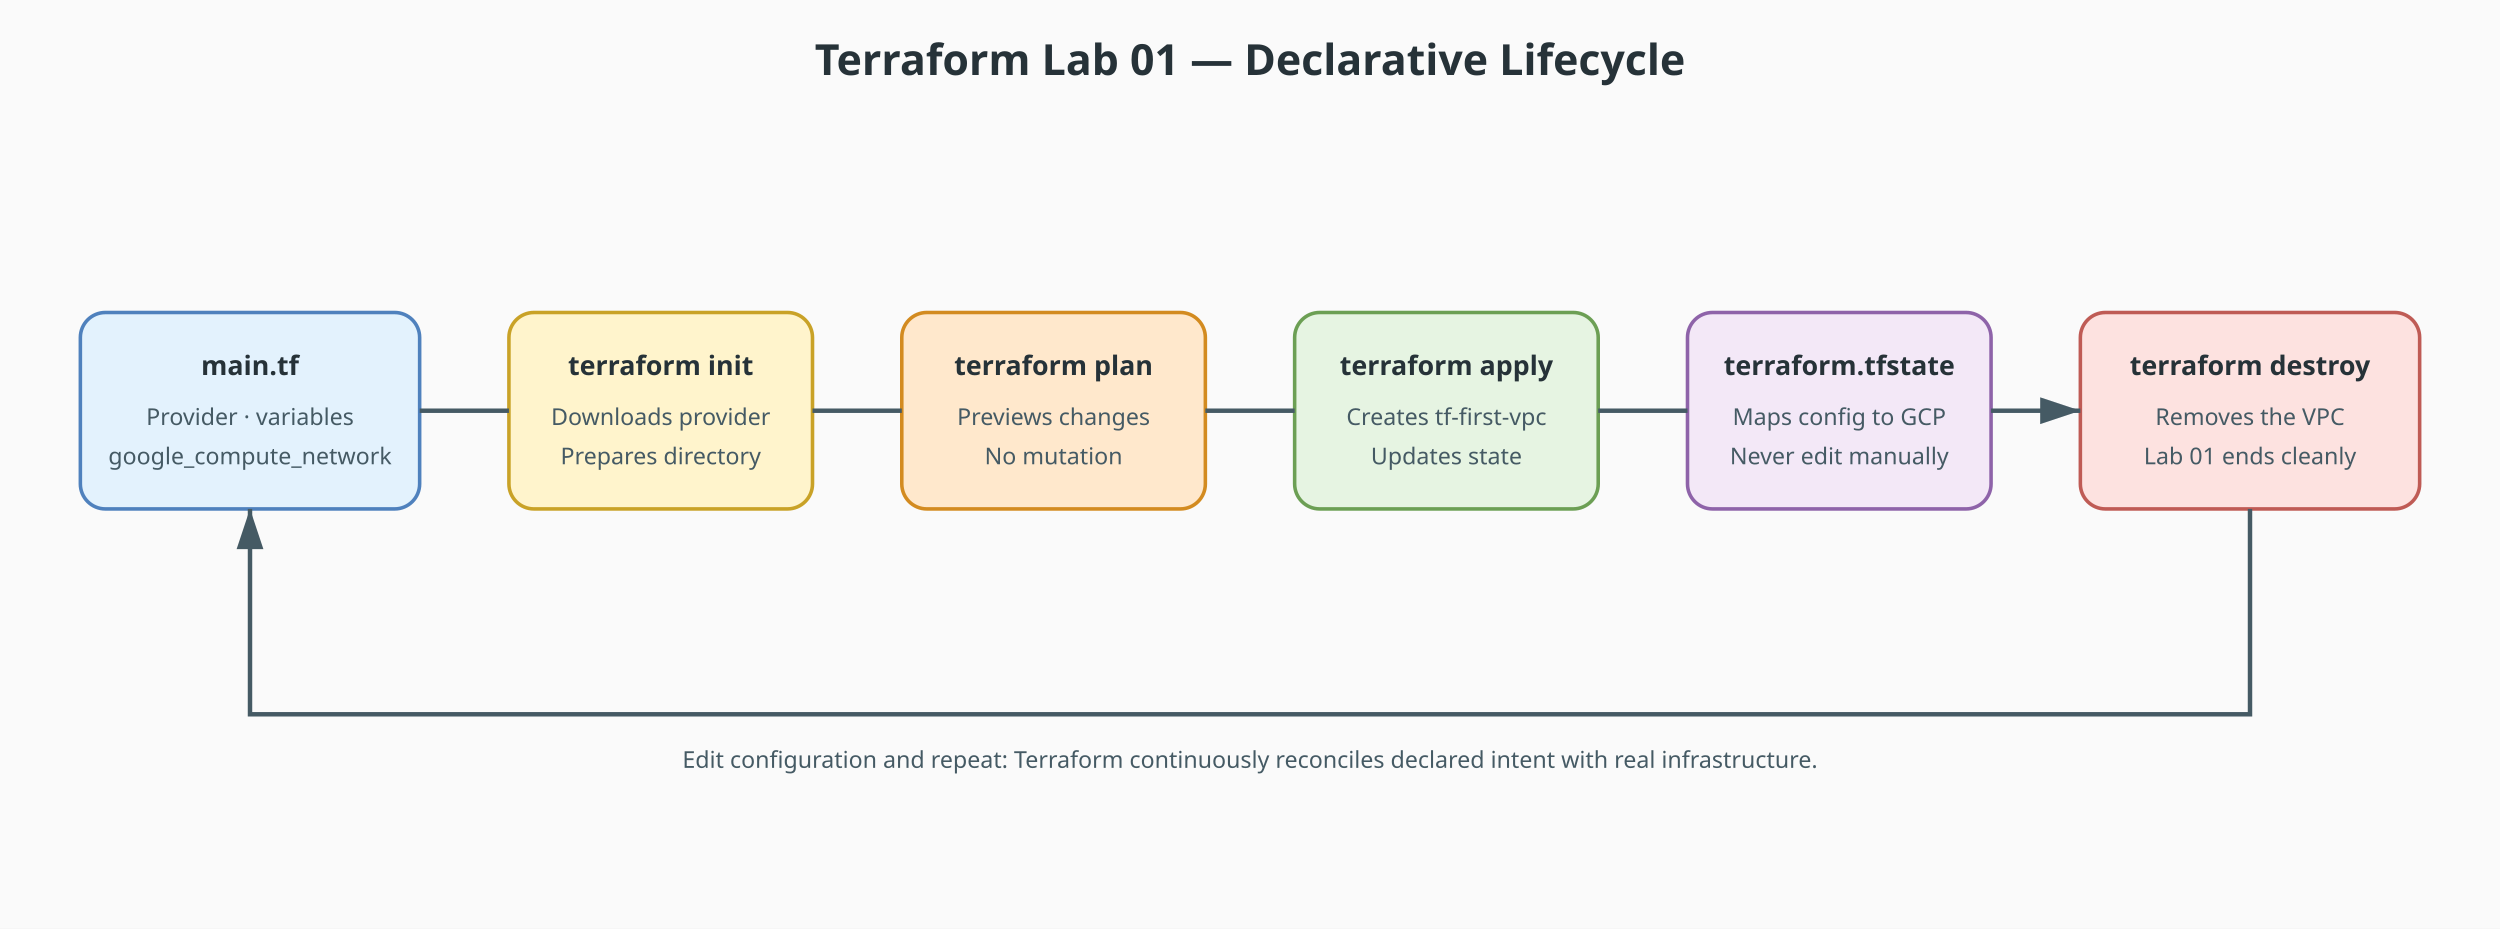
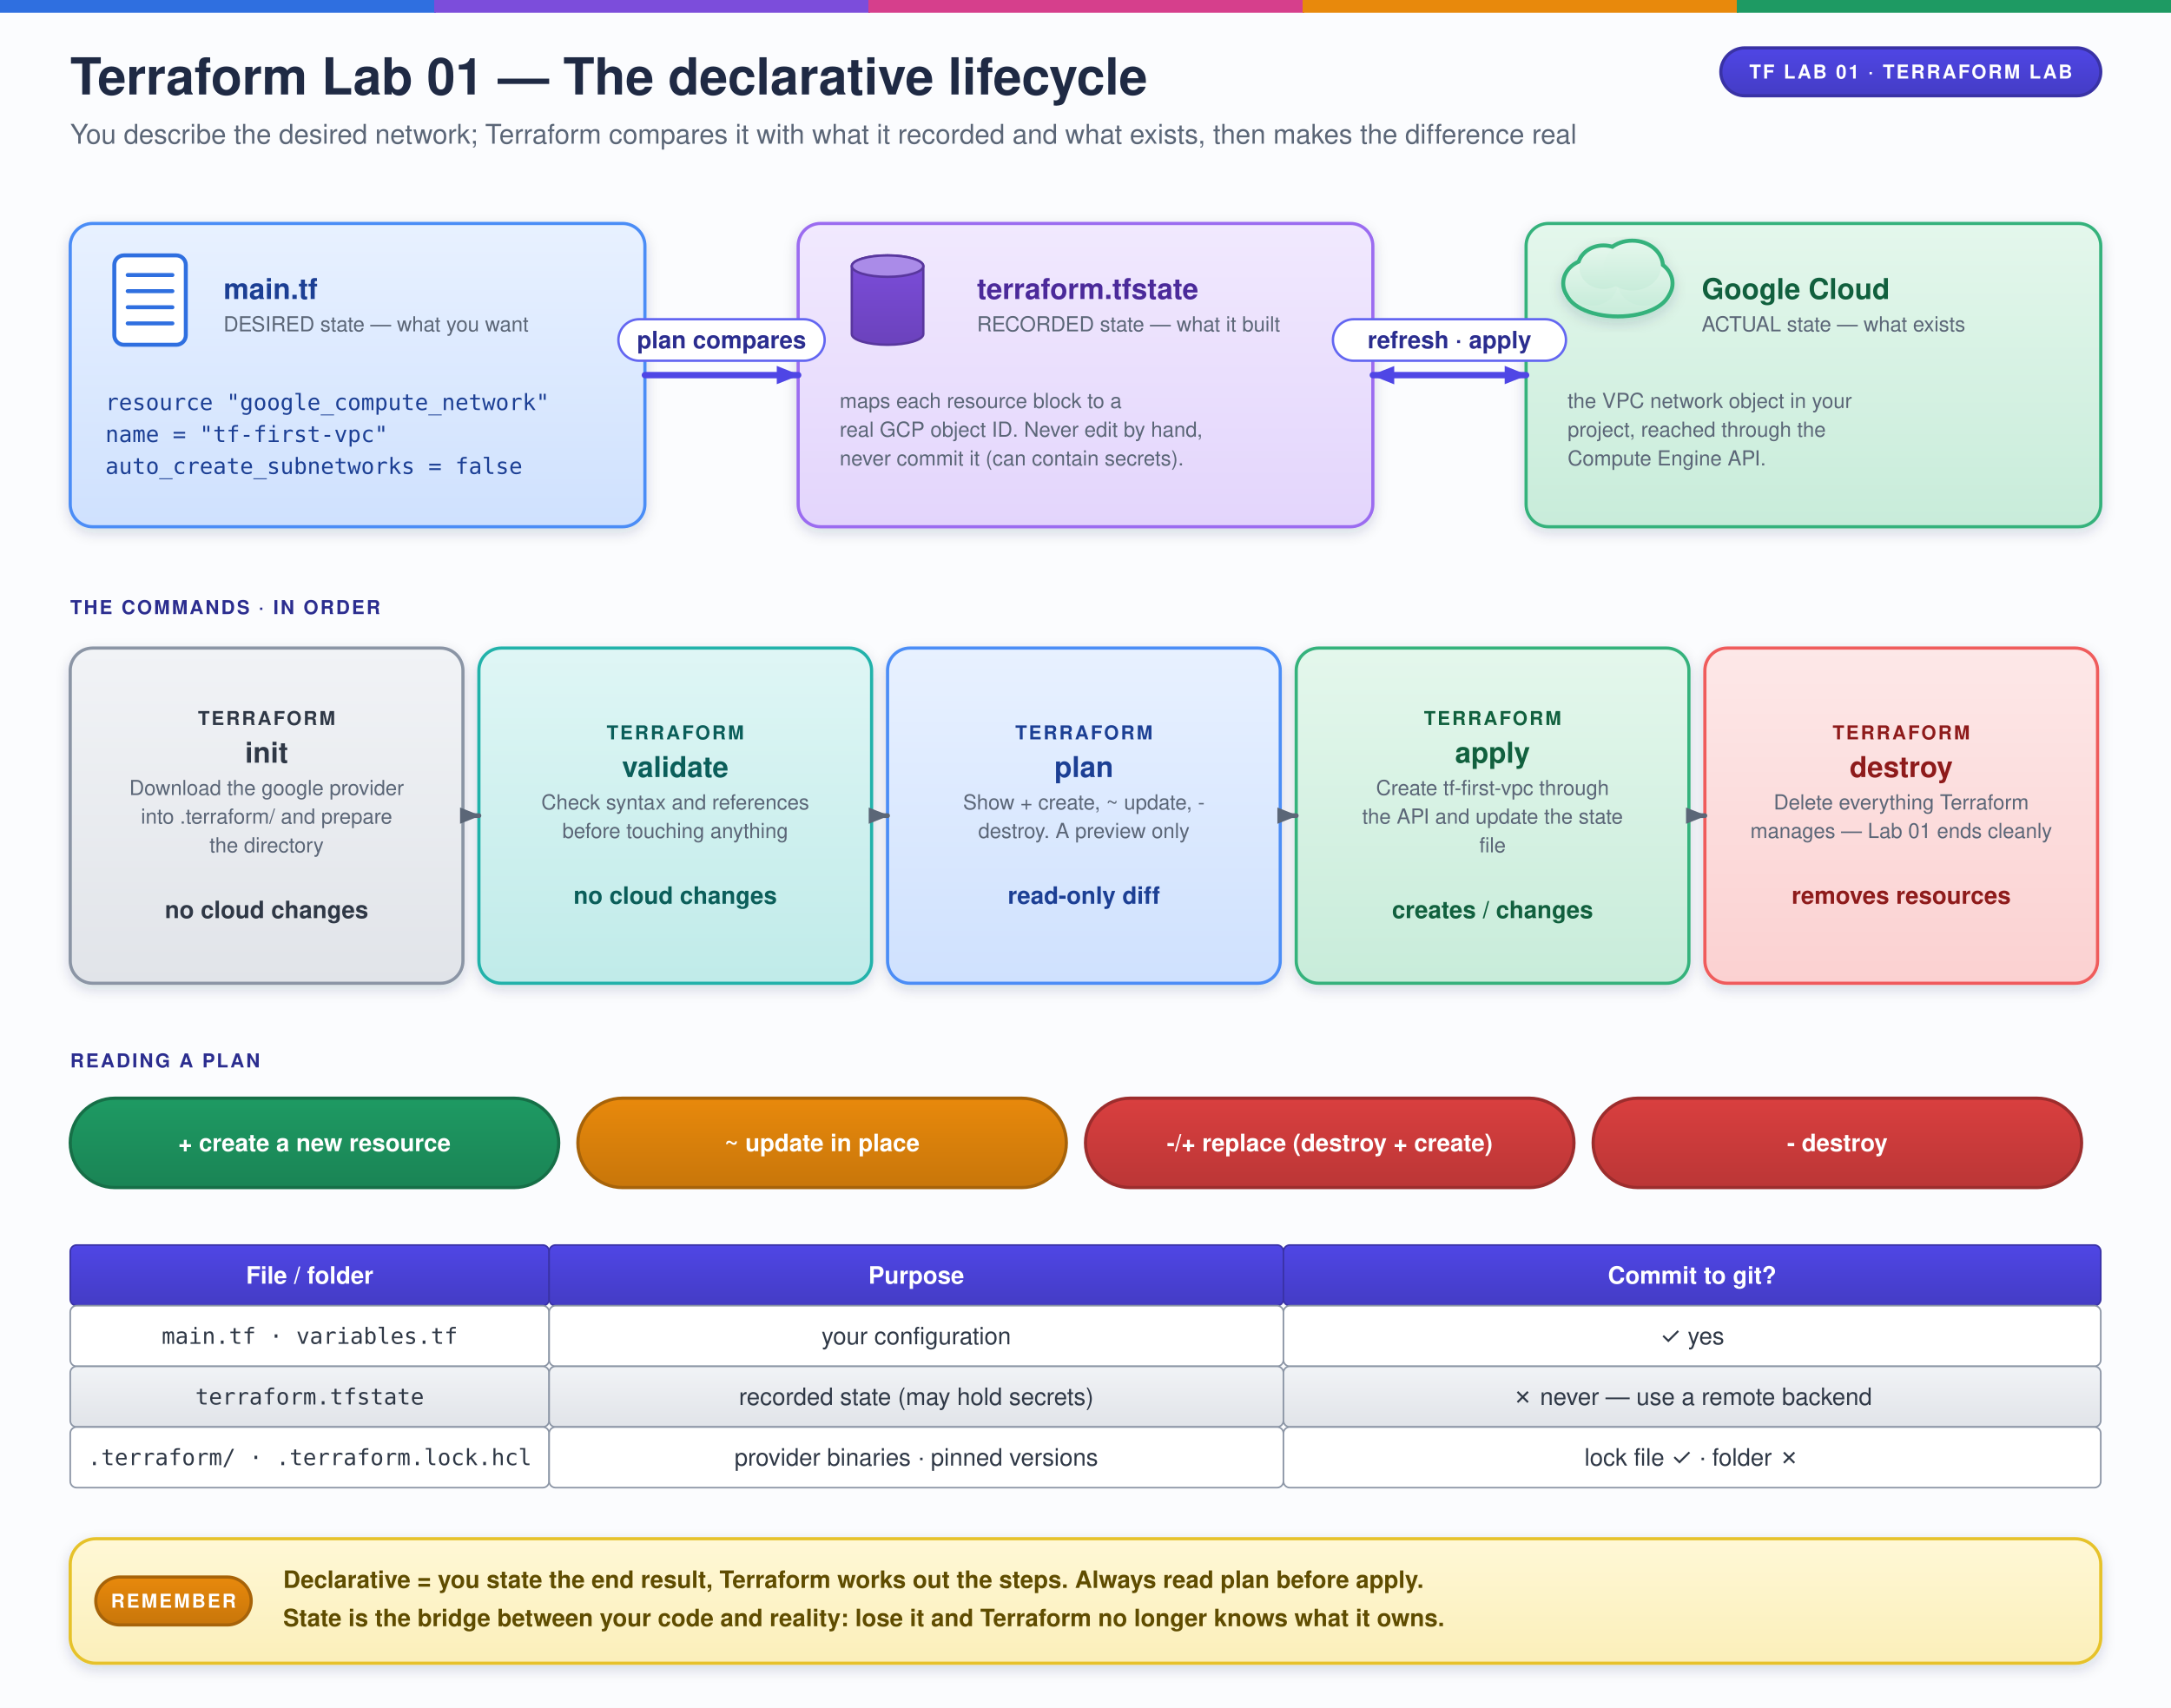
- <svg xmlns="http://www.w3.org/2000/svg" width="1400" height="520" viewBox="0 0 1400 520" role="img" aria-label="Terraform lifecycle from configuration through destroy">
+ <svg xmlns="http://www.w3.org/2000/svg" width="1360" height="1070" viewBox="0 0 1360 1070" role="img" aria-labelledby="t d">
  <defs>
-     <marker id="a" markerWidth="10" markerHeight="10" refX="9" refY="3" orient="auto">
-       <path d="M0 0L0 6L9 3z" fill="#455a64" />
+     <filter id="sh" x="-15%" y="-15%" width="130%" height="140%">
+       <feDropShadow dx="0" dy="3" stdDeviation="4" flood-color="#1B2A4A" flood-opacity="0.16" />
+     </filter>
+     <linearGradient id="g0" x1="0" y1="0" x2="0" y2="1">
+       <stop offset="0" stop-color="#4F46E5" />
+       <stop offset="1" stop-color="#443CC5" />
+     </linearGradient>
+     <linearGradient id="g1" x1="0" y1="0" x2="0" y2="1">
+       <stop offset="0" stop-color="#E8F1FF" />
+       <stop offset="1" stop-color="#CFE1FE" />
+     </linearGradient>
+     <linearGradient id="g2" x1="0" y1="0" x2="0" y2="1">
+       <stop offset="0" stop-color="#FFFFFF" />
+       <stop offset="1" stop-color="#FFFFFF" />
+     </linearGradient>
+     <linearGradient id="g3" x1="0" y1="0" x2="0" y2="1">
+       <stop offset="0" stop-color="#F1E9FE" />
+       <stop offset="1" stop-color="#E3D5FC" />
+     </linearGradient>
+     <linearGradient id="g4" x1="0" y1="0" x2="0" y2="1">
+       <stop offset="0" stop-color="#7C4DDB" />
+       <stop offset="1" stop-color="#6B42BC" />
+     </linearGradient>
+     <linearGradient id="g5" x1="0" y1="0" x2="0" y2="1">
+       <stop offset="0" stop-color="#E4F7EC" />
+       <stop offset="1" stop-color="#C8ECDA" />
+     </linearGradient>
+     <marker id="m0" markerWidth="14.4" markerHeight="11.5" refX="13.4" refY="5.8" orient="auto-start-reverse" markerUnits="userSpaceOnUse">
+       <path d="M0,0 L14.4,5.8 L0,11.5 z" fill="#4F46E5" />
    </marker>
-     <style>.t{font:700 24px system-ui;fill:#263238}.h{font:700 15px system-ui;fill:#263238}.p{font:13px system-ui;fill:#455a64}.e{stroke:#455a64;stroke-width:2.5;fill:none;marker-end:url(#a)}</style>
+     <linearGradient id="g6" x1="0" y1="0" x2="0" y2="1">
+       <stop offset="0" stop-color="#F1F3F6" />
+       <stop offset="1" stop-color="#E1E4E9" />
+     </linearGradient>
+     <linearGradient id="g7" x1="0" y1="0" x2="0" y2="1">
+       <stop offset="0" stop-color="#DFF6F5" />
+       <stop offset="1" stop-color="#C0EBE9" />
+     </linearGradient>
+     <marker id="m1" markerWidth="12.8" markerHeight="10.2" refX="11.8" refY="5.1" orient="auto-start-reverse" markerUnits="userSpaceOnUse">
+       <path d="M0,0 L12.8,5.1 L0,10.2 z" fill="#5B6677" />
+     </marker>
+     <linearGradient id="g8" x1="0" y1="0" x2="0" y2="1">
+       <stop offset="0" stop-color="#FDE8E8" />
+       <stop offset="1" stop-color="#FBD1D1" />
+     </linearGradient>
+     <linearGradient id="g9" x1="0" y1="0" x2="0" y2="1">
+       <stop offset="0" stop-color="#1E9A63" />
+       <stop offset="1" stop-color="#1A8455" />
+     </linearGradient>
+     <linearGradient id="g10" x1="0" y1="0" x2="0" y2="1">
+       <stop offset="0" stop-color="#E8890C" />
+       <stop offset="1" stop-color="#C8760A" />
+     </linearGradient>
+     <linearGradient id="g11" x1="0" y1="0" x2="0" y2="1">
+       <stop offset="0" stop-color="#D93F3F" />
+       <stop offset="1" stop-color="#BB3636" />
+     </linearGradient>
+     <linearGradient id="g12" x1="0" y1="0" x2="0" y2="1">
+       <stop offset="0" stop-color="#FFF8D6" />
+       <stop offset="1" stop-color="#FBEFBA" />
+     </linearGradient>
  </defs>
-   <rect width="1400" height="520" fill="#fafafa" />
-   <text x="700" y="42" text-anchor="middle" class="t">Terraform Lab 01 — Declarative Lifecycle</text>
-   <g>
-     <rect x="45" y="175" width="190" height="110" rx="14" fill="#e3f2fd" stroke="#4f81bd" stroke-width="2" />
-     <text x="140" y="210" text-anchor="middle" class="h">main.tf</text>
-     <text x="140" y="238" text-anchor="middle" class="p">Provider · variables</text>
-     <text x="140" y="260" text-anchor="middle" class="p">google_compute_network</text>
-     <rect x="285" y="175" width="170" height="110" rx="14" fill="#fff4cc" stroke="#c9a227" stroke-width="2" />
-     <text x="370" y="210" text-anchor="middle" class="h">terraform init</text>
-     <text x="370" y="238" text-anchor="middle" class="p">Downloads provider</text>
-     <text x="370" y="260" text-anchor="middle" class="p">Prepares directory</text>
-     <rect x="505" y="175" width="170" height="110" rx="14" fill="#ffe8cc" stroke="#d38b20" stroke-width="2" />
-     <text x="590" y="210" text-anchor="middle" class="h">terraform plan</text>
-     <text x="590" y="238" text-anchor="middle" class="p">Previews changes</text>
-     <text x="590" y="260" text-anchor="middle" class="p">No mutation</text>
-     <rect x="725" y="175" width="170" height="110" rx="14" fill="#e6f4e2" stroke="#6c9f54" stroke-width="2" />
-     <text x="810" y="210" text-anchor="middle" class="h">terraform apply</text>
-     <text x="810" y="238" text-anchor="middle" class="p">Creates tf-first-vpc</text>
-     <text x="810" y="260" text-anchor="middle" class="p">Updates state</text>
-     <rect x="945" y="175" width="170" height="110" rx="14" fill="#f3e8f7" stroke="#8e63a9" stroke-width="2" />
-     <text x="1030" y="210" text-anchor="middle" class="h">terraform.tfstate</text>
-     <text x="1030" y="238" text-anchor="middle" class="p">Maps config to GCP</text>
-     <text x="1030" y="260" text-anchor="middle" class="p">Never edit manually</text>
-     <rect x="1165" y="175" width="190" height="110" rx="14" fill="#fde2e0" stroke="#bf5b55" stroke-width="2" />
-     <text x="1260" y="210" text-anchor="middle" class="h">terraform destroy</text>
-     <text x="1260" y="238" text-anchor="middle" class="p">Removes the VPC</text>
-     <text x="1260" y="260" text-anchor="middle" class="p">Lab 01 ends cleanly</text>
+   <rect width="1360" height="1070" fill="#FBFCFE" />
+   <rect x="0.0" y="0" width="273.0" height="8" fill="#2F6FE0" />
+   <rect x="272.0" y="0" width="273.0" height="8" fill="#7C4DDB" />
+   <rect x="544.0" y="0" width="273.0" height="8" fill="#D63F8C" />
+   <rect x="816.0" y="0" width="273.0" height="8" fill="#E8890C" />
+   <rect x="1088.0" y="0" width="273.0" height="8" fill="#1E9A63" />
+   <text x="44" y="59.2" text-anchor="start" font-family="system-ui,-apple-system,'Segoe UI',Helvetica,Arial,sans-serif" font-size="32" font-weight="700" fill="#1F2A44">Terraform Lab 01 — The declarative lifecycle</text>
+   <text x="44" y="90.0" text-anchor="start" font-family="system-ui,-apple-system,'Segoe UI',Helvetica,Arial,sans-serif" font-size="17" font-weight="400" fill="#5B6677">You describe the desired network; Terraform compares it with what it recorded and what exists, then makes the difference real</text>
+   <rect x="1078.0" y="30" width="238" height="30" rx="15.0" fill="url(#g0)" stroke="#3932A5" stroke-width="2" />
+   <text x="1197.0" y="49.2" text-anchor="middle" font-family="system-ui,-apple-system,'Segoe UI',Helvetica,Arial,sans-serif" font-size="12" font-weight="700" fill="#FFFFFF" letter-spacing="1.2">TF LAB 01 · TERRAFORM LAB</text>
+   <rect x="44" y="140" width="360" height="190" rx="14" fill="url(#g1)" stroke="#4C8DF6" stroke-width="2" filter="url(#sh)" />
+   <rect x="71.6" y="160" width="44.8" height="56" rx="6" fill="url(#g2)" stroke="#2F6FE0" stroke-width="2.5" />
+   <path d="M80.0,172.3 L108.0,172.3" fill="none" stroke="#2F6FE0" stroke-width="2.5" stroke-linecap="round" stroke-linejoin="round" />
+   <path d="M80.0,182.4 L108.0,182.4" fill="none" stroke="#2F6FE0" stroke-width="2.5" stroke-linecap="round" stroke-linejoin="round" />
+   <path d="M80.0,192.5 L108.0,192.5" fill="none" stroke="#2F6FE0" stroke-width="2.5" stroke-linecap="round" stroke-linejoin="round" />
+   <path d="M80.0,202.6 L108.0,202.6" fill="none" stroke="#2F6FE0" stroke-width="2.5" stroke-linecap="round" stroke-linejoin="round" />
+   <text x="140" y="187.3" text-anchor="start" font-family="system-ui,-apple-system,'Segoe UI',Helvetica,Arial,sans-serif" font-size="18" font-weight="700" fill="#1C3F94">main.tf</text>
+   <text x="140" y="207.6" text-anchor="start" font-family="system-ui,-apple-system,'Segoe UI',Helvetica,Arial,sans-serif" font-size="13" font-weight="400" fill="#5B6677">DESIRED state — what you want</text>
+   <text x="66" y="256.9" text-anchor="start" font-family="ui-monospace,SFMono-Regular,Menlo,Consolas,monospace" font-size="14" font-weight="500" fill="#1C3F94">resource "google_compute_network"</text>
+   <text x="66" y="276.9" text-anchor="start" font-family="ui-monospace,SFMono-Regular,Menlo,Consolas,monospace" font-size="14" font-weight="500" fill="#1C3F94">  name = "tf-first-vpc"</text>
+   <text x="66" y="296.9" text-anchor="start" font-family="ui-monospace,SFMono-Regular,Menlo,Consolas,monospace" font-size="14" font-weight="500" fill="#1C3F94">  auto_create_subnetworks = false</text>
+   <rect x="500" y="140" width="360" height="190" rx="14" fill="url(#g3)" stroke="#9B6CF0" stroke-width="2" filter="url(#sh)" />
+   <path d="M533.6,166.72 a22.4,6.72 0 0 1 44.8,0 V209.28 a22.4,6.72 0 0 1 -44.8,0 z" fill="url(#g4)" stroke="#59379E" stroke-width="1.5" />
+   <ellipse cx="556.0" cy="166.72" rx="22.4" ry="6.72" fill="#AA8BE8" stroke="#59379E" stroke-width="1.5" />
+   <text x="612" y="187.3" text-anchor="start" font-family="system-ui,-apple-system,'Segoe UI',Helvetica,Arial,sans-serif" font-size="18" font-weight="700" fill="#4B2A9A">terraform.tfstate</text>
+   <text x="612" y="207.6" text-anchor="start" font-family="system-ui,-apple-system,'Segoe UI',Helvetica,Arial,sans-serif" font-size="13" font-weight="400" fill="#5B6677">RECORDED state — what it built</text>
+   <text x="526" y="255.6" text-anchor="start" font-family="system-ui,-apple-system,'Segoe UI',Helvetica,Arial,sans-serif" font-size="13" font-weight="400" fill="#5B6677">maps each resource block to a</text>
+   <text x="526" y="273.6" text-anchor="start" font-family="system-ui,-apple-system,'Segoe UI',Helvetica,Arial,sans-serif" font-size="13" font-weight="400" fill="#5B6677">real GCP object ID. Never edit by hand,</text>
+   <text x="526" y="291.6" text-anchor="start" font-family="system-ui,-apple-system,'Segoe UI',Helvetica,Arial,sans-serif" font-size="13" font-weight="400" fill="#5B6677">never commit it (can contain secrets).</text>
+   <rect x="956" y="140" width="360" height="190" rx="14" fill="url(#g5)" stroke="#34B27B" stroke-width="2" filter="url(#sh)" />
+   <g filter="url(#sh)">
+     <ellipse cx="1013.5" cy="181.0" rx="31.5" ry="16.0" fill="#34B27B" stroke="#34B27B" stroke-width="5.0" />
+     <ellipse cx="997.0" cy="177.5" rx="16.5" ry="14" fill="#34B27B" stroke="#34B27B" stroke-width="5.0" />
+     <ellipse cx="1030.0" cy="177.5" rx="16.5" ry="14" fill="#34B27B" stroke="#34B27B" stroke-width="5.0" />
+     <ellipse cx="1004.5" cy="168.0" rx="15.0" ry="13.0" fill="#34B27B" stroke="#34B27B" stroke-width="5.0" />
+     <ellipse cx="1022.5" cy="167.0" rx="18.0" ry="15.0" fill="#34B27B" stroke="#34B27B" stroke-width="5.0" />
+     <ellipse cx="1013.5" cy="181.0" rx="31.5" ry="16.0" fill="url(#g5)" />
+     <ellipse cx="997.0" cy="177.5" rx="16.5" ry="14" fill="url(#g5)" />
+     <ellipse cx="1030.0" cy="177.5" rx="16.5" ry="14" fill="url(#g5)" />
+     <ellipse cx="1004.5" cy="168.0" rx="15.0" ry="13.0" fill="url(#g5)" />
+     <ellipse cx="1022.5" cy="167.0" rx="18.0" ry="15.0" fill="url(#g5)" />
  </g>
-   <path d="M235 230H285M455 230H505M675 230H725M895 230H945M1115 230H1165" class="e" />
-   <path d="M1260 285V400H140V285" class="e" />
-   <text x="700" y="430" text-anchor="middle" class="p">Edit configuration and repeat: Terraform continuously reconciles declared intent with real infrastructure.</text>
+   <text x="1066" y="187.3" text-anchor="start" font-family="system-ui,-apple-system,'Segoe UI',Helvetica,Arial,sans-serif" font-size="18" font-weight="700" fill="#11603E">Google Cloud</text>
+   <text x="1066" y="207.6" text-anchor="start" font-family="system-ui,-apple-system,'Segoe UI',Helvetica,Arial,sans-serif" font-size="13" font-weight="400" fill="#5B6677">ACTUAL state — what exists</text>
+   <text x="982" y="255.6" text-anchor="start" font-family="system-ui,-apple-system,'Segoe UI',Helvetica,Arial,sans-serif" font-size="13" font-weight="400" fill="#5B6677">the VPC network object in your</text>
+   <text x="982" y="273.6" text-anchor="start" font-family="system-ui,-apple-system,'Segoe UI',Helvetica,Arial,sans-serif" font-size="13" font-weight="400" fill="#5B6677">project, reached through the</text>
+   <text x="982" y="291.6" text-anchor="start" font-family="system-ui,-apple-system,'Segoe UI',Helvetica,Arial,sans-serif" font-size="13" font-weight="400" fill="#5B6677">Compute Engine API.</text>
+   <path d="M404.0,235.0 L500.0,235.0" fill="none" stroke="#4F46E5" stroke-width="4" stroke-linecap="round" stroke-linejoin="round" marker-end="url(#m0)" />
+   <rect x="387.4" y="200.0" width="129.2" height="26" rx="13.0" fill="url(#g2)" stroke="#6366F1" stroke-width="1.5" />
+   <text x="452.0" y="218.2" text-anchor="middle" font-family="system-ui,-apple-system,'Segoe UI',Helvetica,Arial,sans-serif" font-size="15" font-weight="700" fill="#2B2D8F">plan compares</text>
+   <path d="M860.0,235.0 L956.0,235.0" fill="none" stroke="#4F46E5" stroke-width="4" stroke-linecap="round" stroke-linejoin="round" marker-end="url(#m0)" marker-start="url(#m0)" />
+   <rect x="835.0" y="200.0" width="146.0" height="26" rx="13.0" fill="url(#g2)" stroke="#6366F1" stroke-width="1.5" />
+   <text x="908.0" y="218.2" text-anchor="middle" font-family="system-ui,-apple-system,'Segoe UI',Helvetica,Arial,sans-serif" font-size="15" font-weight="700" fill="#2B2D8F">refresh · apply</text>
+   <text x="44" y="384.7" text-anchor="start" font-family="system-ui,-apple-system,'Segoe UI',Helvetica,Arial,sans-serif" font-size="12" font-weight="700" fill="#2B2D8F" letter-spacing="1.2">THE COMMANDS · IN ORDER</text>
+   <rect x="44" y="406" width="246" height="210" rx="14" fill="url(#g6)" stroke="#8B95A5" stroke-width="2" filter="url(#sh)" />
+   <text x="167.0" y="454.2" text-anchor="middle" font-family="system-ui,-apple-system,'Segoe UI',Helvetica,Arial,sans-serif" font-size="12" font-weight="700" fill="#2F3846" letter-spacing="1.2">TERRAFORM</text>
+   <text x="167.0" y="477.8" text-anchor="middle" font-family="system-ui,-apple-system,'Segoe UI',Helvetica,Arial,sans-serif" font-size="18" font-weight="700" fill="#2F3846">init</text>
+   <text x="167.0" y="498.1" text-anchor="middle" font-family="system-ui,-apple-system,'Segoe UI',Helvetica,Arial,sans-serif" font-size="13" font-weight="400" fill="#5B6677">Download the google provider</text>
+   <text x="167.0" y="516.0" text-anchor="middle" font-family="system-ui,-apple-system,'Segoe UI',Helvetica,Arial,sans-serif" font-size="13" font-weight="400" fill="#5B6677">into .terraform/ and prepare</text>
+   <text x="167.0" y="534.0" text-anchor="middle" font-family="system-ui,-apple-system,'Segoe UI',Helvetica,Arial,sans-serif" font-size="13" font-weight="400" fill="#5B6677">the directory</text>
+   <text x="167.0" y="554.2" text-anchor="middle" font-family="system-ui,-apple-system,'Segoe UI',Helvetica,Arial,sans-serif" font-size="15" font-weight="400" fill="#5B6677" />
+   <text x="167.0" y="575.2" text-anchor="middle" font-family="system-ui,-apple-system,'Segoe UI',Helvetica,Arial,sans-serif" font-size="15" font-weight="700" fill="#2F3846">no cloud changes</text>
+   <rect x="300" y="406" width="246" height="210" rx="14" fill="url(#g7)" stroke="#20B2AA" stroke-width="2" filter="url(#sh)" />
+   <text x="423.0" y="463.2" text-anchor="middle" font-family="system-ui,-apple-system,'Segoe UI',Helvetica,Arial,sans-serif" font-size="12" font-weight="700" fill="#0B5E5A" letter-spacing="1.2">TERRAFORM</text>
+   <text x="423.0" y="486.8" text-anchor="middle" font-family="system-ui,-apple-system,'Segoe UI',Helvetica,Arial,sans-serif" font-size="18" font-weight="700" fill="#0B5E5A">validate</text>
+   <text x="423.0" y="507.1" text-anchor="middle" font-family="system-ui,-apple-system,'Segoe UI',Helvetica,Arial,sans-serif" font-size="13" font-weight="400" fill="#5B6677">Check syntax and references</text>
+   <text x="423.0" y="525.0" text-anchor="middle" font-family="system-ui,-apple-system,'Segoe UI',Helvetica,Arial,sans-serif" font-size="13" font-weight="400" fill="#5B6677">before touching anything</text>
+   <text x="423.0" y="545.2" text-anchor="middle" font-family="system-ui,-apple-system,'Segoe UI',Helvetica,Arial,sans-serif" font-size="15" font-weight="400" fill="#5B6677" />
+   <text x="423.0" y="566.2" text-anchor="middle" font-family="system-ui,-apple-system,'Segoe UI',Helvetica,Arial,sans-serif" font-size="15" font-weight="700" fill="#0B5E5A">no cloud changes</text>
+   <path d="M290.0,511.0 L300.0,511.0" fill="none" stroke="#5B6677" stroke-width="3" stroke-linecap="round" stroke-linejoin="round" marker-end="url(#m1)" />
+   <rect x="556" y="406" width="246" height="210" rx="14" fill="url(#g1)" stroke="#4C8DF6" stroke-width="2" filter="url(#sh)" />
+   <text x="679.0" y="463.2" text-anchor="middle" font-family="system-ui,-apple-system,'Segoe UI',Helvetica,Arial,sans-serif" font-size="12" font-weight="700" fill="#1C3F94" letter-spacing="1.2">TERRAFORM</text>
+   <text x="679.0" y="486.8" text-anchor="middle" font-family="system-ui,-apple-system,'Segoe UI',Helvetica,Arial,sans-serif" font-size="18" font-weight="700" fill="#1C3F94">plan</text>
+   <text x="679.0" y="507.1" text-anchor="middle" font-family="system-ui,-apple-system,'Segoe UI',Helvetica,Arial,sans-serif" font-size="13" font-weight="400" fill="#5B6677">Show + create, ~ update, -</text>
+   <text x="679.0" y="525.0" text-anchor="middle" font-family="system-ui,-apple-system,'Segoe UI',Helvetica,Arial,sans-serif" font-size="13" font-weight="400" fill="#5B6677">destroy. A preview only</text>
+   <text x="679.0" y="545.2" text-anchor="middle" font-family="system-ui,-apple-system,'Segoe UI',Helvetica,Arial,sans-serif" font-size="15" font-weight="400" fill="#5B6677" />
+   <text x="679.0" y="566.2" text-anchor="middle" font-family="system-ui,-apple-system,'Segoe UI',Helvetica,Arial,sans-serif" font-size="15" font-weight="700" fill="#1C3F94">read-only diff</text>
+   <path d="M546.0,511.0 L556.0,511.0" fill="none" stroke="#5B6677" stroke-width="3" stroke-linecap="round" stroke-linejoin="round" marker-end="url(#m1)" />
+   <rect x="812" y="406" width="246" height="210" rx="14" fill="url(#g5)" stroke="#34B27B" stroke-width="2" filter="url(#sh)" />
+   <text x="935.0" y="454.2" text-anchor="middle" font-family="system-ui,-apple-system,'Segoe UI',Helvetica,Arial,sans-serif" font-size="12" font-weight="700" fill="#11603E" letter-spacing="1.2">TERRAFORM</text>
+   <text x="935.0" y="477.8" text-anchor="middle" font-family="system-ui,-apple-system,'Segoe UI',Helvetica,Arial,sans-serif" font-size="18" font-weight="700" fill="#11603E">apply</text>
+   <text x="935.0" y="498.1" text-anchor="middle" font-family="system-ui,-apple-system,'Segoe UI',Helvetica,Arial,sans-serif" font-size="13" font-weight="400" fill="#5B6677">Create tf-first-vpc through</text>
+   <text x="935.0" y="516.0" text-anchor="middle" font-family="system-ui,-apple-system,'Segoe UI',Helvetica,Arial,sans-serif" font-size="13" font-weight="400" fill="#5B6677">the API and update the state</text>
+   <text x="935.0" y="534.0" text-anchor="middle" font-family="system-ui,-apple-system,'Segoe UI',Helvetica,Arial,sans-serif" font-size="13" font-weight="400" fill="#5B6677">file</text>
+   <text x="935.0" y="554.2" text-anchor="middle" font-family="system-ui,-apple-system,'Segoe UI',Helvetica,Arial,sans-serif" font-size="15" font-weight="400" fill="#5B6677" />
+   <text x="935.0" y="575.2" text-anchor="middle" font-family="system-ui,-apple-system,'Segoe UI',Helvetica,Arial,sans-serif" font-size="15" font-weight="700" fill="#11603E">creates / changes</text>
+   <path d="M802.0,511.0 L812.0,511.0" fill="none" stroke="#5B6677" stroke-width="3" stroke-linecap="round" stroke-linejoin="round" marker-end="url(#m1)" />
+   <rect x="1068" y="406" width="246" height="210" rx="14" fill="url(#g8)" stroke="#EF5B5B" stroke-width="2" filter="url(#sh)" />
+   <text x="1191.0" y="463.2" text-anchor="middle" font-family="system-ui,-apple-system,'Segoe UI',Helvetica,Arial,sans-serif" font-size="12" font-weight="700" fill="#8E1B1B" letter-spacing="1.2">TERRAFORM</text>
+   <text x="1191.0" y="486.8" text-anchor="middle" font-family="system-ui,-apple-system,'Segoe UI',Helvetica,Arial,sans-serif" font-size="18" font-weight="700" fill="#8E1B1B">destroy</text>
+   <text x="1191.0" y="507.1" text-anchor="middle" font-family="system-ui,-apple-system,'Segoe UI',Helvetica,Arial,sans-serif" font-size="13" font-weight="400" fill="#5B6677">Delete everything Terraform</text>
+   <text x="1191.0" y="525.0" text-anchor="middle" font-family="system-ui,-apple-system,'Segoe UI',Helvetica,Arial,sans-serif" font-size="13" font-weight="400" fill="#5B6677">manages — Lab 01 ends cleanly</text>
+   <text x="1191.0" y="545.2" text-anchor="middle" font-family="system-ui,-apple-system,'Segoe UI',Helvetica,Arial,sans-serif" font-size="15" font-weight="400" fill="#5B6677" />
+   <text x="1191.0" y="566.2" text-anchor="middle" font-family="system-ui,-apple-system,'Segoe UI',Helvetica,Arial,sans-serif" font-size="15" font-weight="700" fill="#8E1B1B">removes resources</text>
+   <path d="M1058.0,511.0 L1068.0,511.0" fill="none" stroke="#5B6677" stroke-width="3" stroke-linecap="round" stroke-linejoin="round" marker-end="url(#m1)" />
+   <text x="44" y="668.7" text-anchor="start" font-family="system-ui,-apple-system,'Segoe UI',Helvetica,Arial,sans-serif" font-size="12" font-weight="700" fill="#2B2D8F" letter-spacing="1.2">READING A PLAN</text>
+   <rect x="44" y="688" width="306" height="56" rx="28.0" fill="url(#g9)" stroke="#166F47" stroke-width="2" />
+   <text x="197.0" y="721.2" text-anchor="middle" font-family="system-ui,-apple-system,'Segoe UI',Helvetica,Arial,sans-serif" font-size="15" font-weight="700" fill="#FFFFFF">+   create a new resource</text>
+   <rect x="362" y="688" width="306" height="56" rx="28.0" fill="url(#g10)" stroke="#A76309" stroke-width="2" />
+   <text x="515.0" y="721.2" text-anchor="middle" font-family="system-ui,-apple-system,'Segoe UI',Helvetica,Arial,sans-serif" font-size="15" font-weight="700" fill="#FFFFFF">~   update in place</text>
+   <rect x="680" y="688" width="306" height="56" rx="28.0" fill="url(#g11)" stroke="#9C2D2D" stroke-width="2" />
+   <text x="833.0" y="721.2" text-anchor="middle" font-family="system-ui,-apple-system,'Segoe UI',Helvetica,Arial,sans-serif" font-size="15" font-weight="700" fill="#FFFFFF">-/+   replace (destroy + create)</text>
+   <rect x="998" y="688" width="306" height="56" rx="28.0" fill="url(#g11)" stroke="#9C2D2D" stroke-width="2" />
+   <text x="1151.0" y="721.2" text-anchor="middle" font-family="system-ui,-apple-system,'Segoe UI',Helvetica,Arial,sans-serif" font-size="15" font-weight="700" fill="#FFFFFF">-   destroy</text>
+   <rect x="44" y="780" width="300" height="38" rx="4" fill="url(#g0)" stroke="#3932A5" stroke-width="1" />
+   <text x="194.0" y="804.2" text-anchor="middle" font-family="system-ui,-apple-system,'Segoe UI',Helvetica,Arial,sans-serif" font-size="15" font-weight="700" fill="#FFFFFF">File / folder</text>
+   <rect x="344" y="780" width="460" height="38" rx="4" fill="url(#g0)" stroke="#3932A5" stroke-width="1" />
+   <text x="574.0" y="804.2" text-anchor="middle" font-family="system-ui,-apple-system,'Segoe UI',Helvetica,Arial,sans-serif" font-size="15" font-weight="700" fill="#FFFFFF">Purpose</text>
+   <rect x="804" y="780" width="512" height="38" rx="4" fill="url(#g0)" stroke="#3932A5" stroke-width="1" />
+   <text x="1060.0" y="804.2" text-anchor="middle" font-family="system-ui,-apple-system,'Segoe UI',Helvetica,Arial,sans-serif" font-size="15" font-weight="700" fill="#FFFFFF">Commit to git?</text>
+   <rect x="44" y="818" width="300" height="38" rx="4" fill="url(#g2)" stroke="#8B95A5" stroke-width="1" />
+   <text x="194.0" y="841.9" text-anchor="middle" font-family="ui-monospace,SFMono-Regular,Menlo,Consolas,monospace" font-size="14" font-weight="500" fill="#2F3846">main.tf · variables.tf</text>
+   <rect x="344" y="818" width="460" height="38" rx="4" fill="url(#g2)" stroke="#8B95A5" stroke-width="1" />
+   <text x="574.0" y="842.2" text-anchor="middle" font-family="system-ui,-apple-system,'Segoe UI',Helvetica,Arial,sans-serif" font-size="15" font-weight="400" fill="#2F3846">your configuration</text>
+   <rect x="804" y="818" width="512" height="38" rx="4" fill="url(#g2)" stroke="#8B95A5" stroke-width="1" />
+   <text x="1060.0" y="842.2" text-anchor="middle" font-family="system-ui,-apple-system,'Segoe UI',Helvetica,Arial,sans-serif" font-size="15" font-weight="400" fill="#2F3846">✓ yes</text>
+   <rect x="44" y="856" width="300" height="38" rx="4" fill="url(#g6)" stroke="#8B95A5" stroke-width="1" />
+   <text x="194.0" y="879.9" text-anchor="middle" font-family="ui-monospace,SFMono-Regular,Menlo,Consolas,monospace" font-size="14" font-weight="500" fill="#2F3846">terraform.tfstate</text>
+   <rect x="344" y="856" width="460" height="38" rx="4" fill="url(#g6)" stroke="#8B95A5" stroke-width="1" />
+   <text x="574.0" y="880.2" text-anchor="middle" font-family="system-ui,-apple-system,'Segoe UI',Helvetica,Arial,sans-serif" font-size="15" font-weight="400" fill="#2F3846">recorded state (may hold secrets)</text>
+   <rect x="804" y="856" width="512" height="38" rx="4" fill="url(#g6)" stroke="#8B95A5" stroke-width="1" />
+   <text x="1060.0" y="880.2" text-anchor="middle" font-family="system-ui,-apple-system,'Segoe UI',Helvetica,Arial,sans-serif" font-size="15" font-weight="400" fill="#2F3846">✗ never — use a remote backend</text>
+   <rect x="44" y="894" width="300" height="38" rx="4" fill="url(#g2)" stroke="#8B95A5" stroke-width="1" />
+   <text x="194.0" y="917.9" text-anchor="middle" font-family="ui-monospace,SFMono-Regular,Menlo,Consolas,monospace" font-size="14" font-weight="500" fill="#2F3846">.terraform/ · .terraform.lock.hcl</text>
+   <rect x="344" y="894" width="460" height="38" rx="4" fill="url(#g2)" stroke="#8B95A5" stroke-width="1" />
+   <text x="574.0" y="918.2" text-anchor="middle" font-family="system-ui,-apple-system,'Segoe UI',Helvetica,Arial,sans-serif" font-size="15" font-weight="400" fill="#2F3846">provider binaries · pinned versions</text>
+   <rect x="804" y="894" width="512" height="38" rx="4" fill="url(#g2)" stroke="#8B95A5" stroke-width="1" />
+   <text x="1060.0" y="918.2" text-anchor="middle" font-family="system-ui,-apple-system,'Segoe UI',Helvetica,Arial,sans-serif" font-size="15" font-weight="400" fill="#2F3846">lock file ✓ · folder ✗</text>
+   <rect x="44" y="964" width="1272" height="78" rx="16" fill="url(#g12)" stroke="#E6C229" stroke-width="2" filter="url(#sh)" />
+   <rect x="60" y="988.0" width="97.36" height="30" rx="15.0" fill="url(#g10)" stroke="#A76309" stroke-width="2" />
+   <text x="108.68" y="1007.2" text-anchor="middle" font-family="system-ui,-apple-system,'Segoe UI',Helvetica,Arial,sans-serif" font-size="12" font-weight="700" fill="#FFFFFF" letter-spacing="1.2">REMEMBER</text>
+   <text x="177.36" y="994.8" text-anchor="start" font-family="system-ui,-apple-system,'Segoe UI',Helvetica,Arial,sans-serif" font-size="15" font-weight="700" fill="#5F4C00">Declarative = you state the end result, Terraform works out the steps. Always read plan before apply.</text>
+   <text x="177.36" y="1018.8" text-anchor="start" font-family="system-ui,-apple-system,'Segoe UI',Helvetica,Arial,sans-serif" font-size="15" font-weight="700" fill="#5F4C00">State is the bridge between your code and reality: lose it and Terraform no longer knows what it owns.</text>
</svg>
